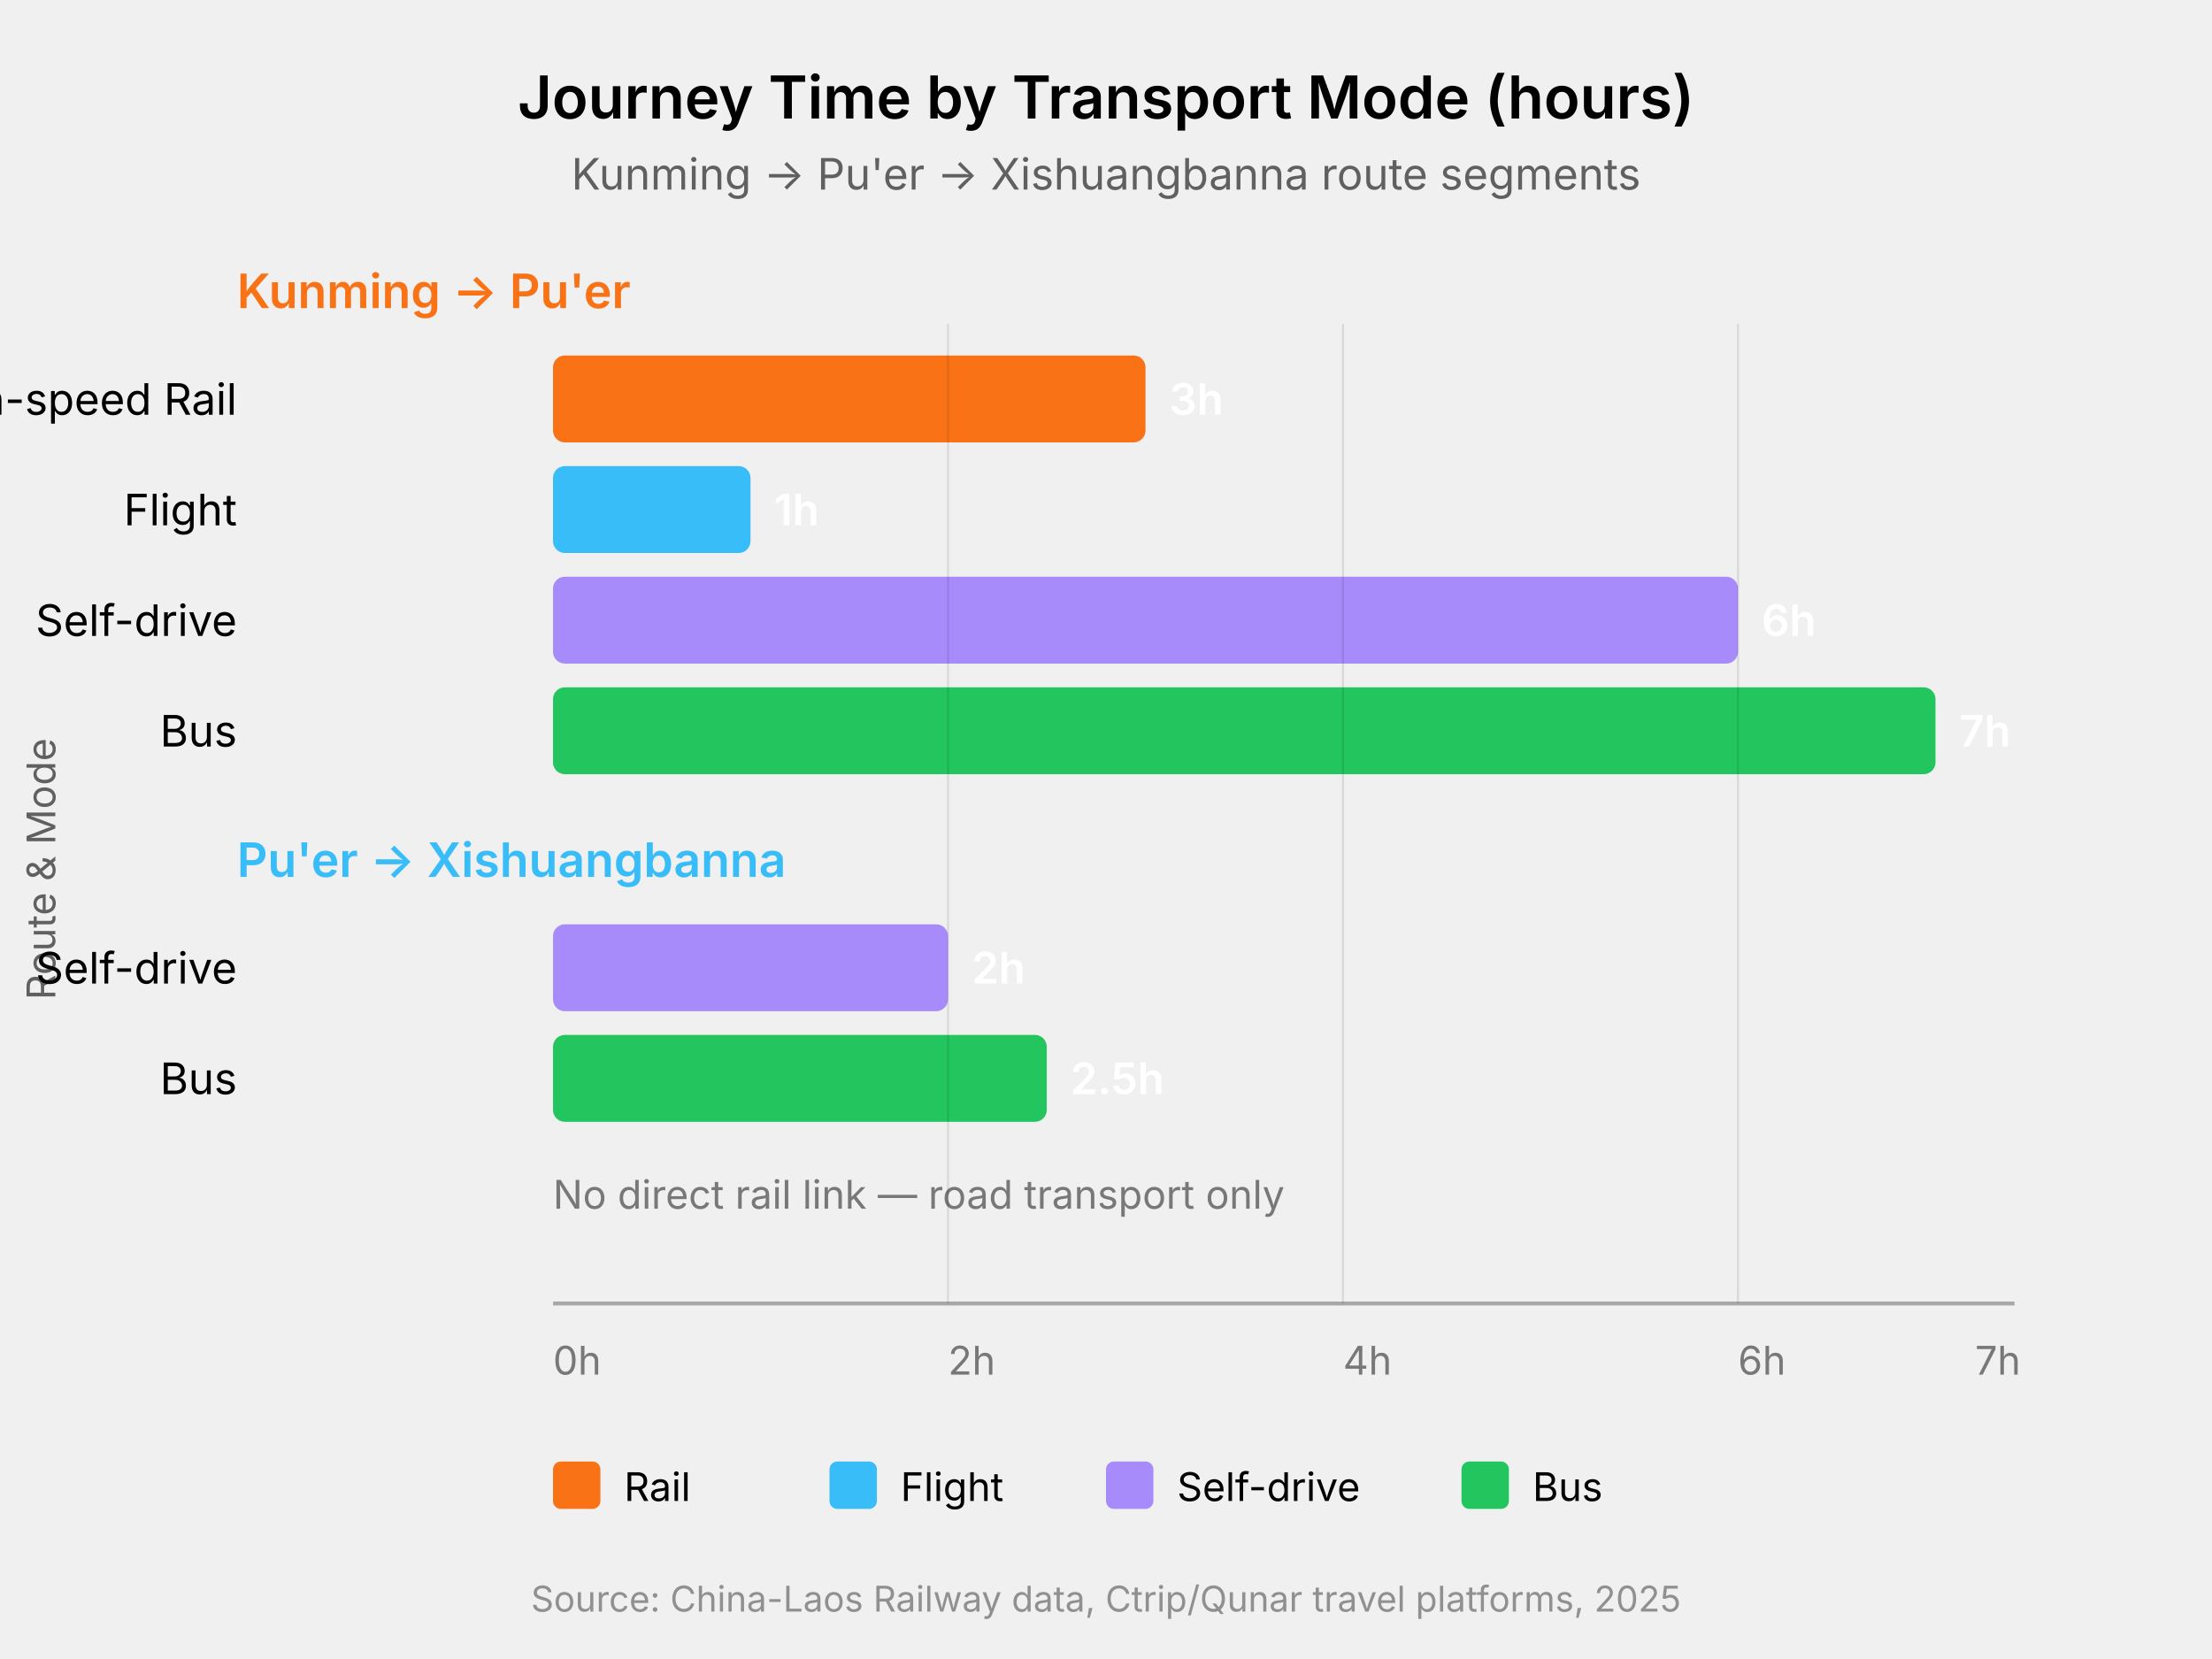
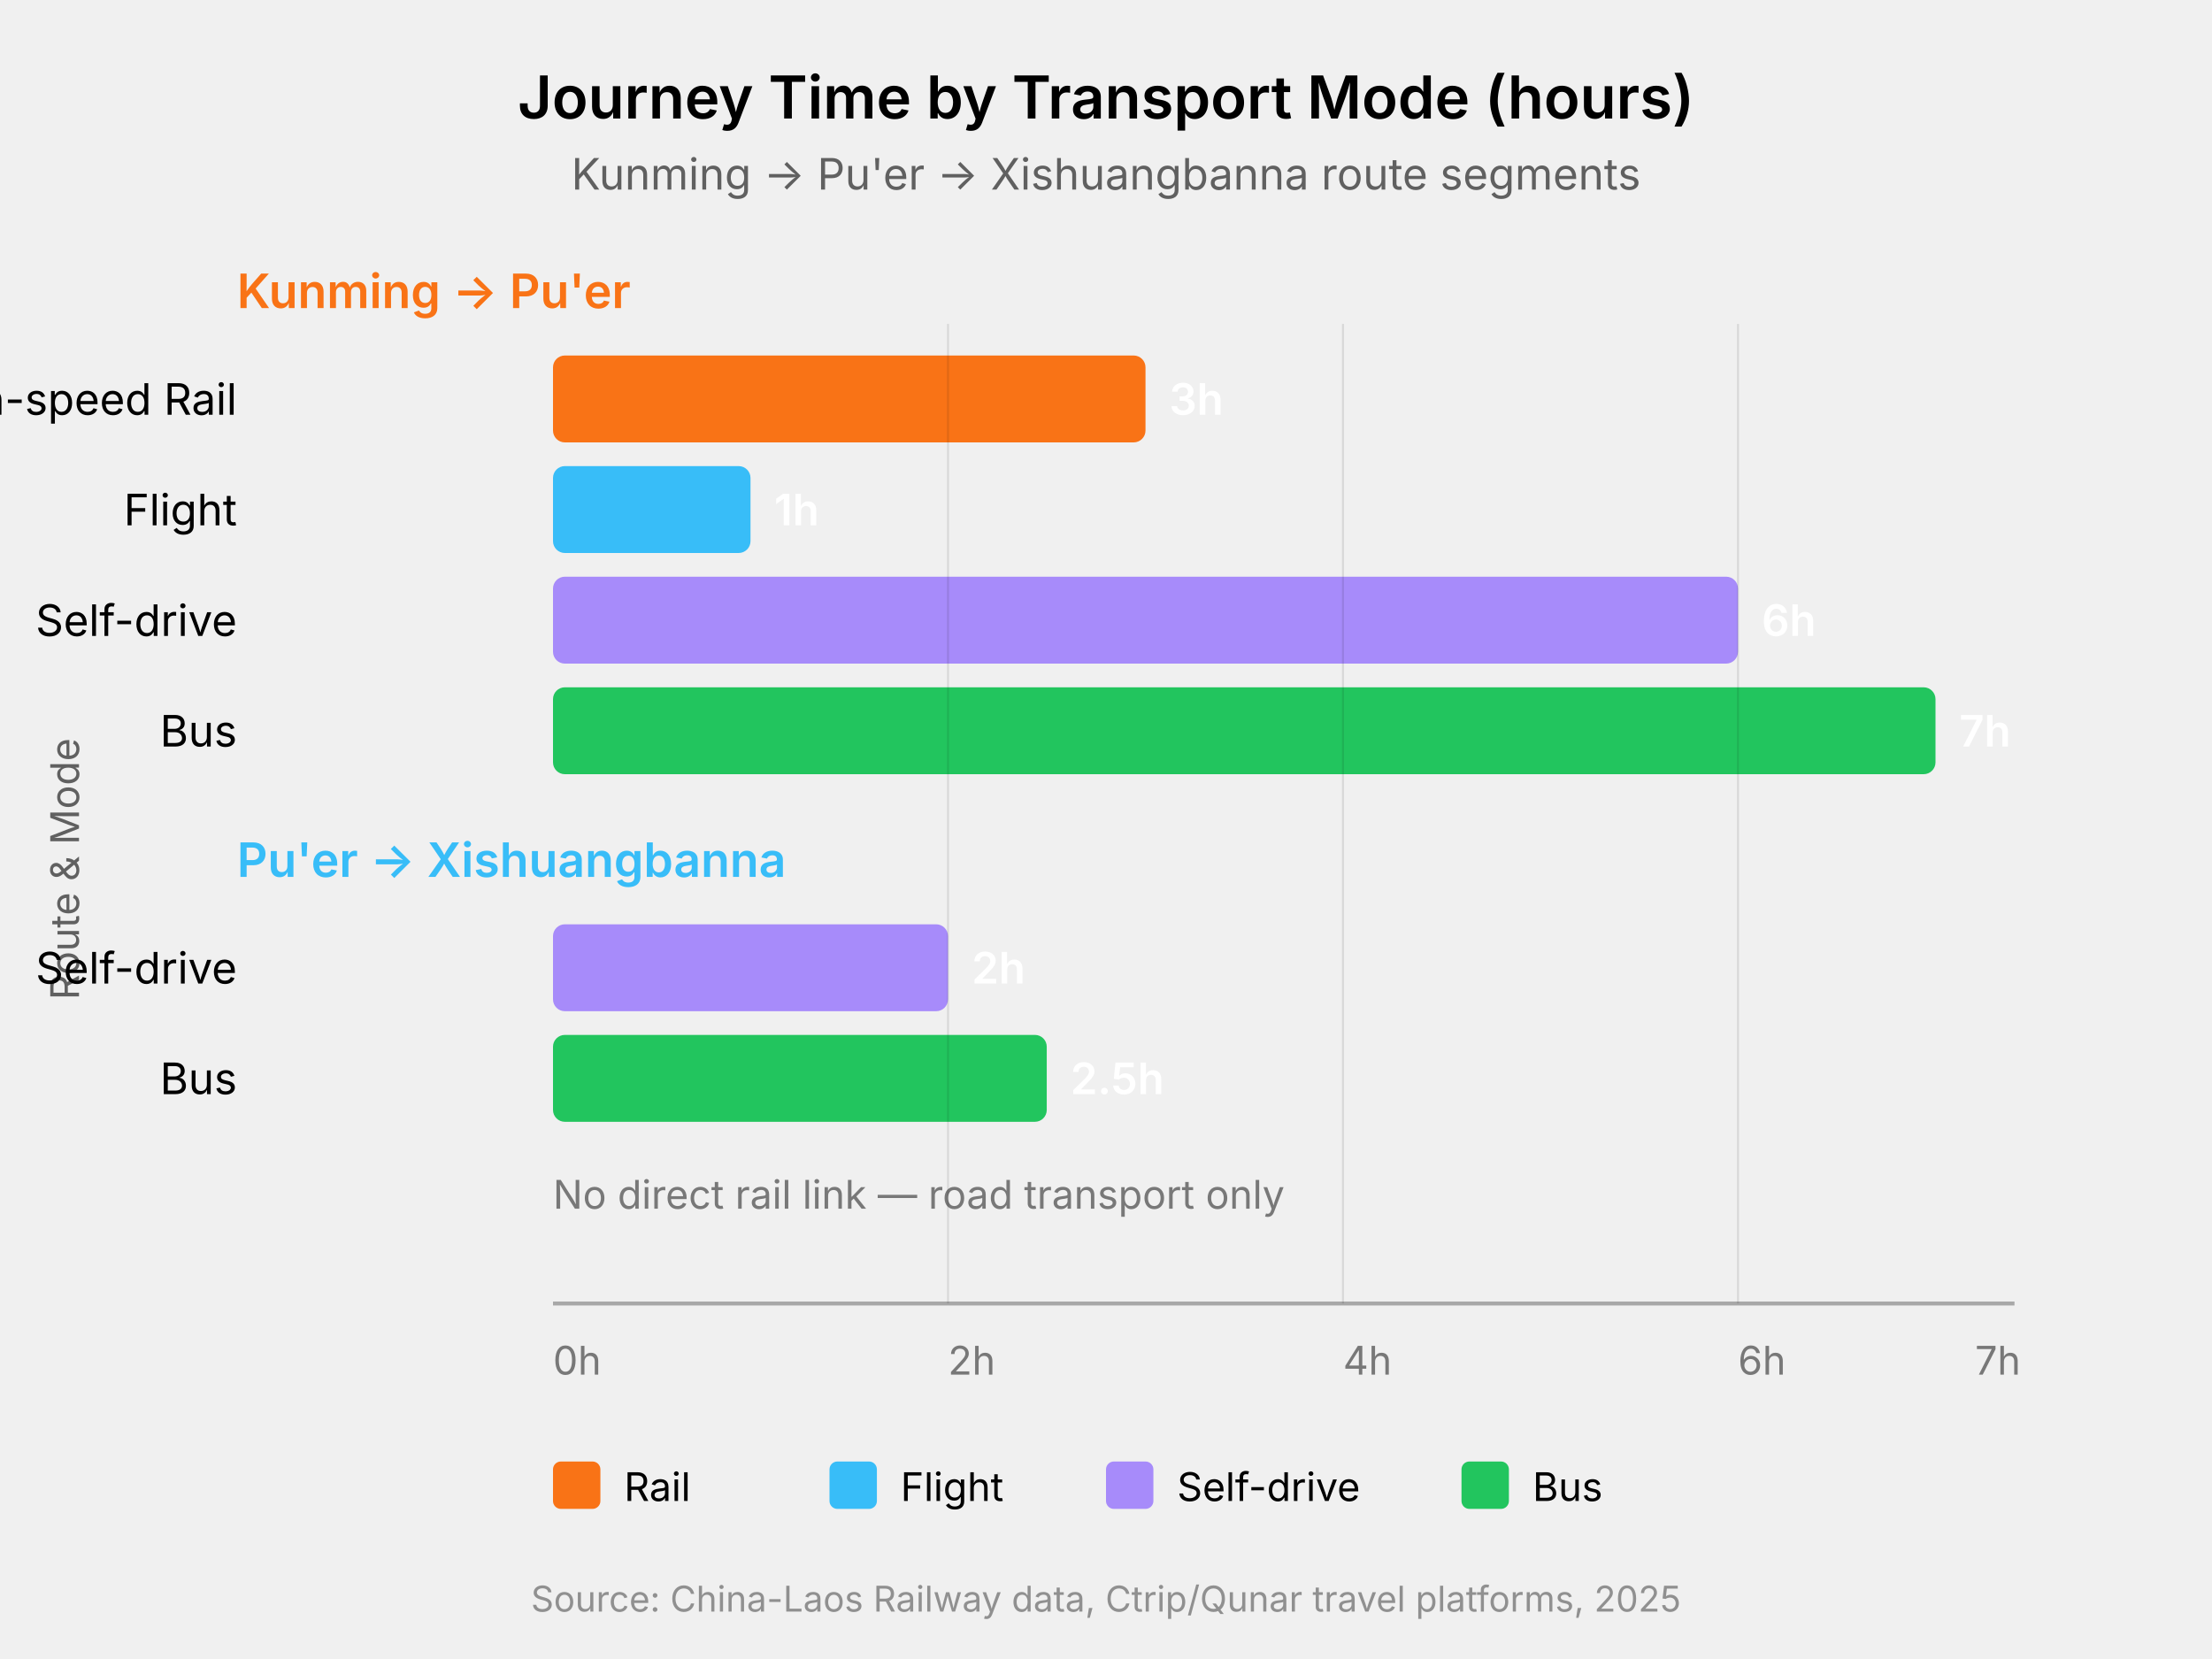
<svg xmlns="http://www.w3.org/2000/svg" viewBox="0 0 560 420" role="img" aria-label="Transport comparison chart: journey time in hours for each route segment and mode">
  <rect width="560" height="420" fill="transparent" />
  <text x="280" y="30" text-anchor="middle" fill="currentColor" font-family="'Inter', system-ui, sans-serif" font-size="15" font-weight="600">Journey Time by Transport Mode (hours)</text>
  <text x="280" y="48" text-anchor="middle" fill="currentColor" font-family="'Inter', system-ui, sans-serif" font-size="11" opacity="0.6">Kunming → Pu'er → Xishuangbanna route segments</text>
-   <text x="14" y="220" text-anchor="middle" fill="currentColor" font-family="'Inter', system-ui, sans-serif" font-size="10" opacity="0.6" transform="rotate(-90, 14, 220)">Route &amp; Mode</text>
+   <text x="20" y="220" text-anchor="middle" fill="currentColor" font-family="'Inter', system-ui, sans-serif" font-size="10" opacity="0.6" transform="rotate(-90, 20, 220)">Route &amp; Mode</text>
  <text x="60" y="78" fill="#f97316" font-family="'Inter', system-ui, sans-serif" font-size="12" font-weight="600">Kunming → Pu'er</text>
  <rect x="140" y="90" width="150" height="22" rx="3" fill="#f97316" />
  <text x="60" y="105" fill="currentColor" font-family="'Inter', system-ui, sans-serif" font-size="11" text-anchor="end">High-speed Rail</text>
  <text x="296" y="105" fill="#ffffff" font-family="'Inter', system-ui, sans-serif" font-size="11" font-weight="600">3h</text>
  <rect x="140" y="118" width="50" height="22" rx="3" fill="#38bdf8" />
  <text x="60" y="133" fill="currentColor" font-family="'Inter', system-ui, sans-serif" font-size="11" text-anchor="end">Flight</text>
  <text x="196" y="133" fill="#ffffff" font-family="'Inter', system-ui, sans-serif" font-size="11" font-weight="600">1h</text>
  <rect x="140" y="146" width="300" height="22" rx="3" fill="#a78bfa" />
  <text x="60" y="161" fill="currentColor" font-family="'Inter', system-ui, sans-serif" font-size="11" text-anchor="end">Self-drive</text>
  <text x="446" y="161" fill="#ffffff" font-family="'Inter', system-ui, sans-serif" font-size="11" font-weight="600">6h</text>
  <rect x="140" y="174" width="350" height="22" rx="3" fill="#22c55e" />
  <text x="60" y="189" fill="currentColor" font-family="'Inter', system-ui, sans-serif" font-size="11" text-anchor="end">Bus</text>
  <text x="496" y="189" fill="#ffffff" font-family="'Inter', system-ui, sans-serif" font-size="11" font-weight="600">7h</text>
  <text x="60" y="222" fill="#38bdf8" font-family="'Inter', system-ui, sans-serif" font-size="12" font-weight="600">Pu'er → Xishuangbanna</text>
  <rect x="140" y="234" width="100" height="22" rx="3" fill="#a78bfa" />
  <text x="60" y="249" fill="currentColor" font-family="'Inter', system-ui, sans-serif" font-size="11" text-anchor="end">Self-drive</text>
  <text x="246" y="249" fill="#ffffff" font-family="'Inter', system-ui, sans-serif" font-size="11" font-weight="600">2h</text>
  <rect x="140" y="262" width="125" height="22" rx="3" fill="#22c55e" />
  <text x="60" y="277" fill="currentColor" font-family="'Inter', system-ui, sans-serif" font-size="11" text-anchor="end">Bus</text>
  <text x="271" y="277" fill="#ffffff" font-family="'Inter', system-ui, sans-serif" font-size="11" font-weight="600">2.5h</text>
  <text x="140" y="306" fill="currentColor" font-family="'Inter', system-ui, sans-serif" font-size="10" opacity="0.5">No direct rail link — road transport only</text>
  <line x1="140" y1="330" x2="510" y2="330" stroke="currentColor" stroke-width="1" opacity="0.3" />
  <text x="140" y="348" fill="currentColor" font-family="'Inter', system-ui, sans-serif" font-size="10" opacity="0.5">0h</text>
  <text x="240" y="348" fill="currentColor" font-family="'Inter', system-ui, sans-serif" font-size="10" opacity="0.5">2h</text>
  <text x="340" y="348" fill="currentColor" font-family="'Inter', system-ui, sans-serif" font-size="10" opacity="0.5">4h</text>
  <text x="440" y="348" fill="currentColor" font-family="'Inter', system-ui, sans-serif" font-size="10" opacity="0.5">6h</text>
  <text x="500" y="348" fill="currentColor" font-family="'Inter', system-ui, sans-serif" font-size="10" opacity="0.5">7h</text>
  <line x1="240" y1="82" x2="240" y2="330" stroke="currentColor" stroke-width="0.5" opacity="0.1" />
  <line x1="340" y1="82" x2="340" y2="330" stroke="currentColor" stroke-width="0.5" opacity="0.1" />
  <line x1="440" y1="82" x2="440" y2="330" stroke="currentColor" stroke-width="0.5" opacity="0.1" />
  <rect x="140" y="370" width="12" height="12" rx="2" fill="#f97316" />
  <text x="158" y="380" fill="currentColor" font-family="'Inter', system-ui, sans-serif" font-size="10">Rail</text>
  <rect x="210" y="370" width="12" height="12" rx="2" fill="#38bdf8" />
  <text x="228" y="380" fill="currentColor" font-family="'Inter', system-ui, sans-serif" font-size="10">Flight</text>
  <rect x="280" y="370" width="12" height="12" rx="2" fill="#a78bfa" />
  <text x="298" y="380" fill="currentColor" font-family="'Inter', system-ui, sans-serif" font-size="10">Self-drive</text>
  <rect x="370" y="370" width="12" height="12" rx="2" fill="#22c55e" />
  <text x="388" y="380" fill="currentColor" font-family="'Inter', system-ui, sans-serif" font-size="10">Bus</text>
  <text x="280" y="408" text-anchor="middle" fill="currentColor" font-family="'Inter', system-ui, sans-serif" font-size="9" opacity="0.4">Source: China-Laos Railway data, Ctrip/Qunar travel platforms, 2025</text>
</svg>
